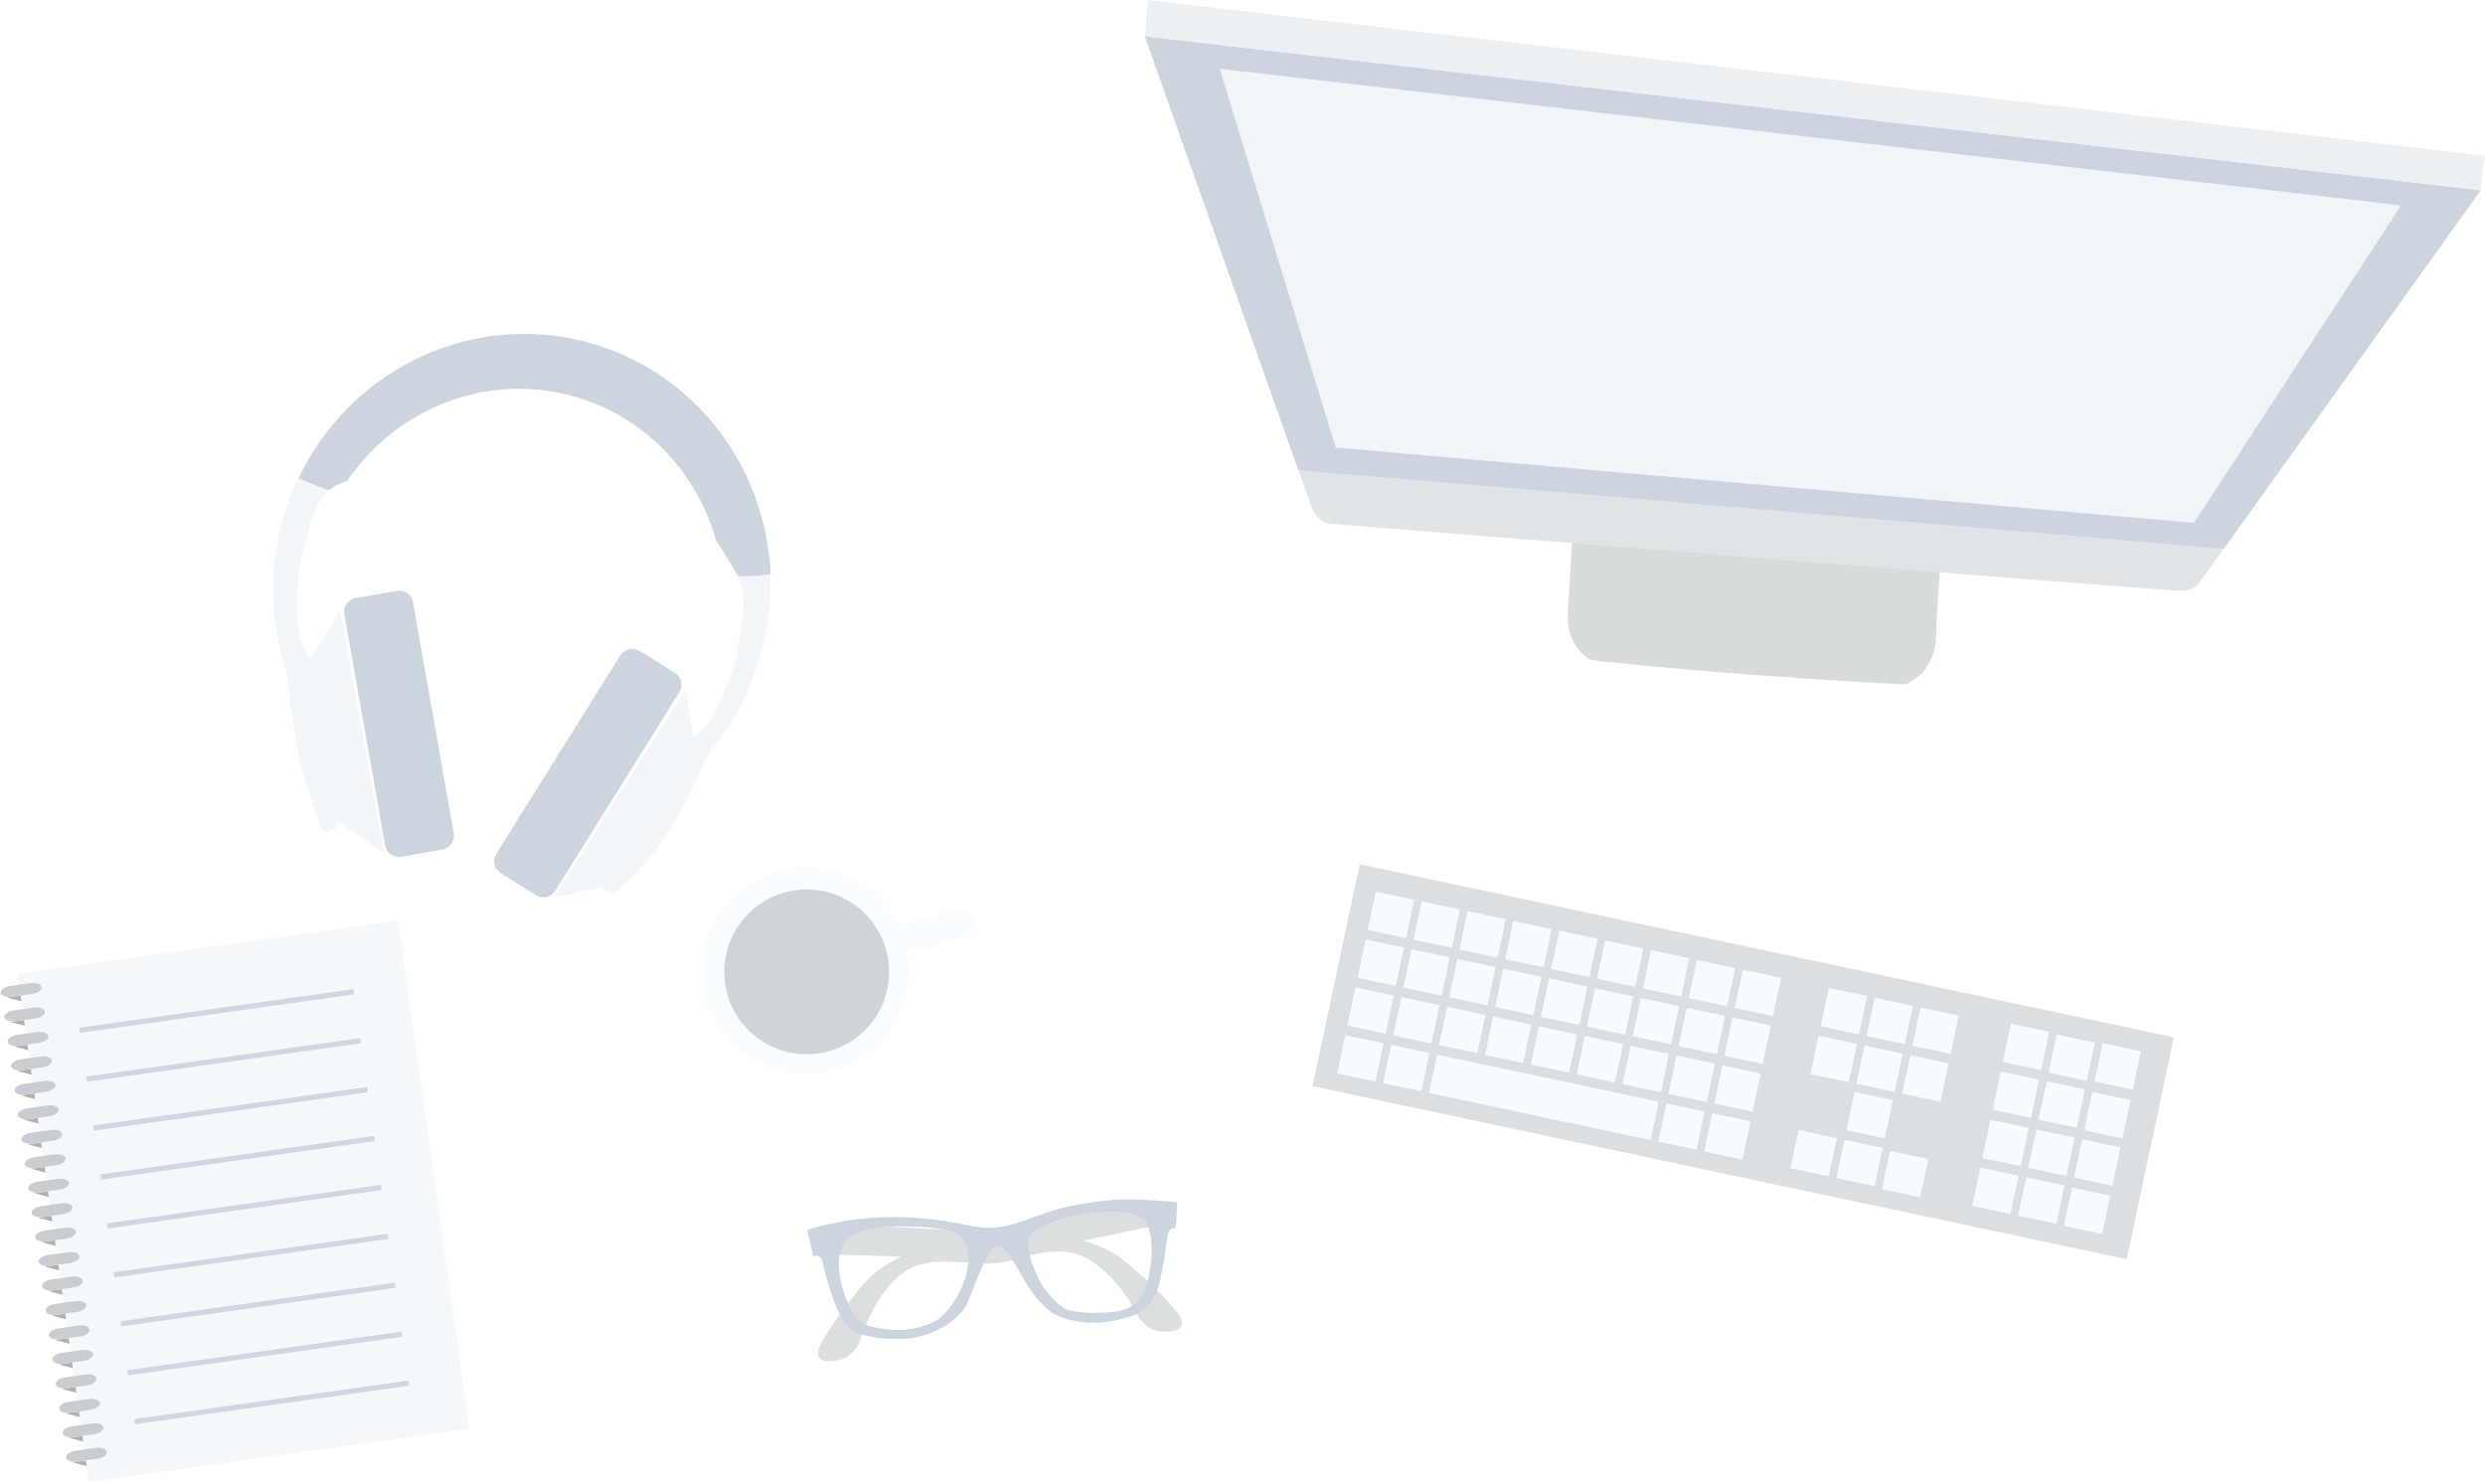
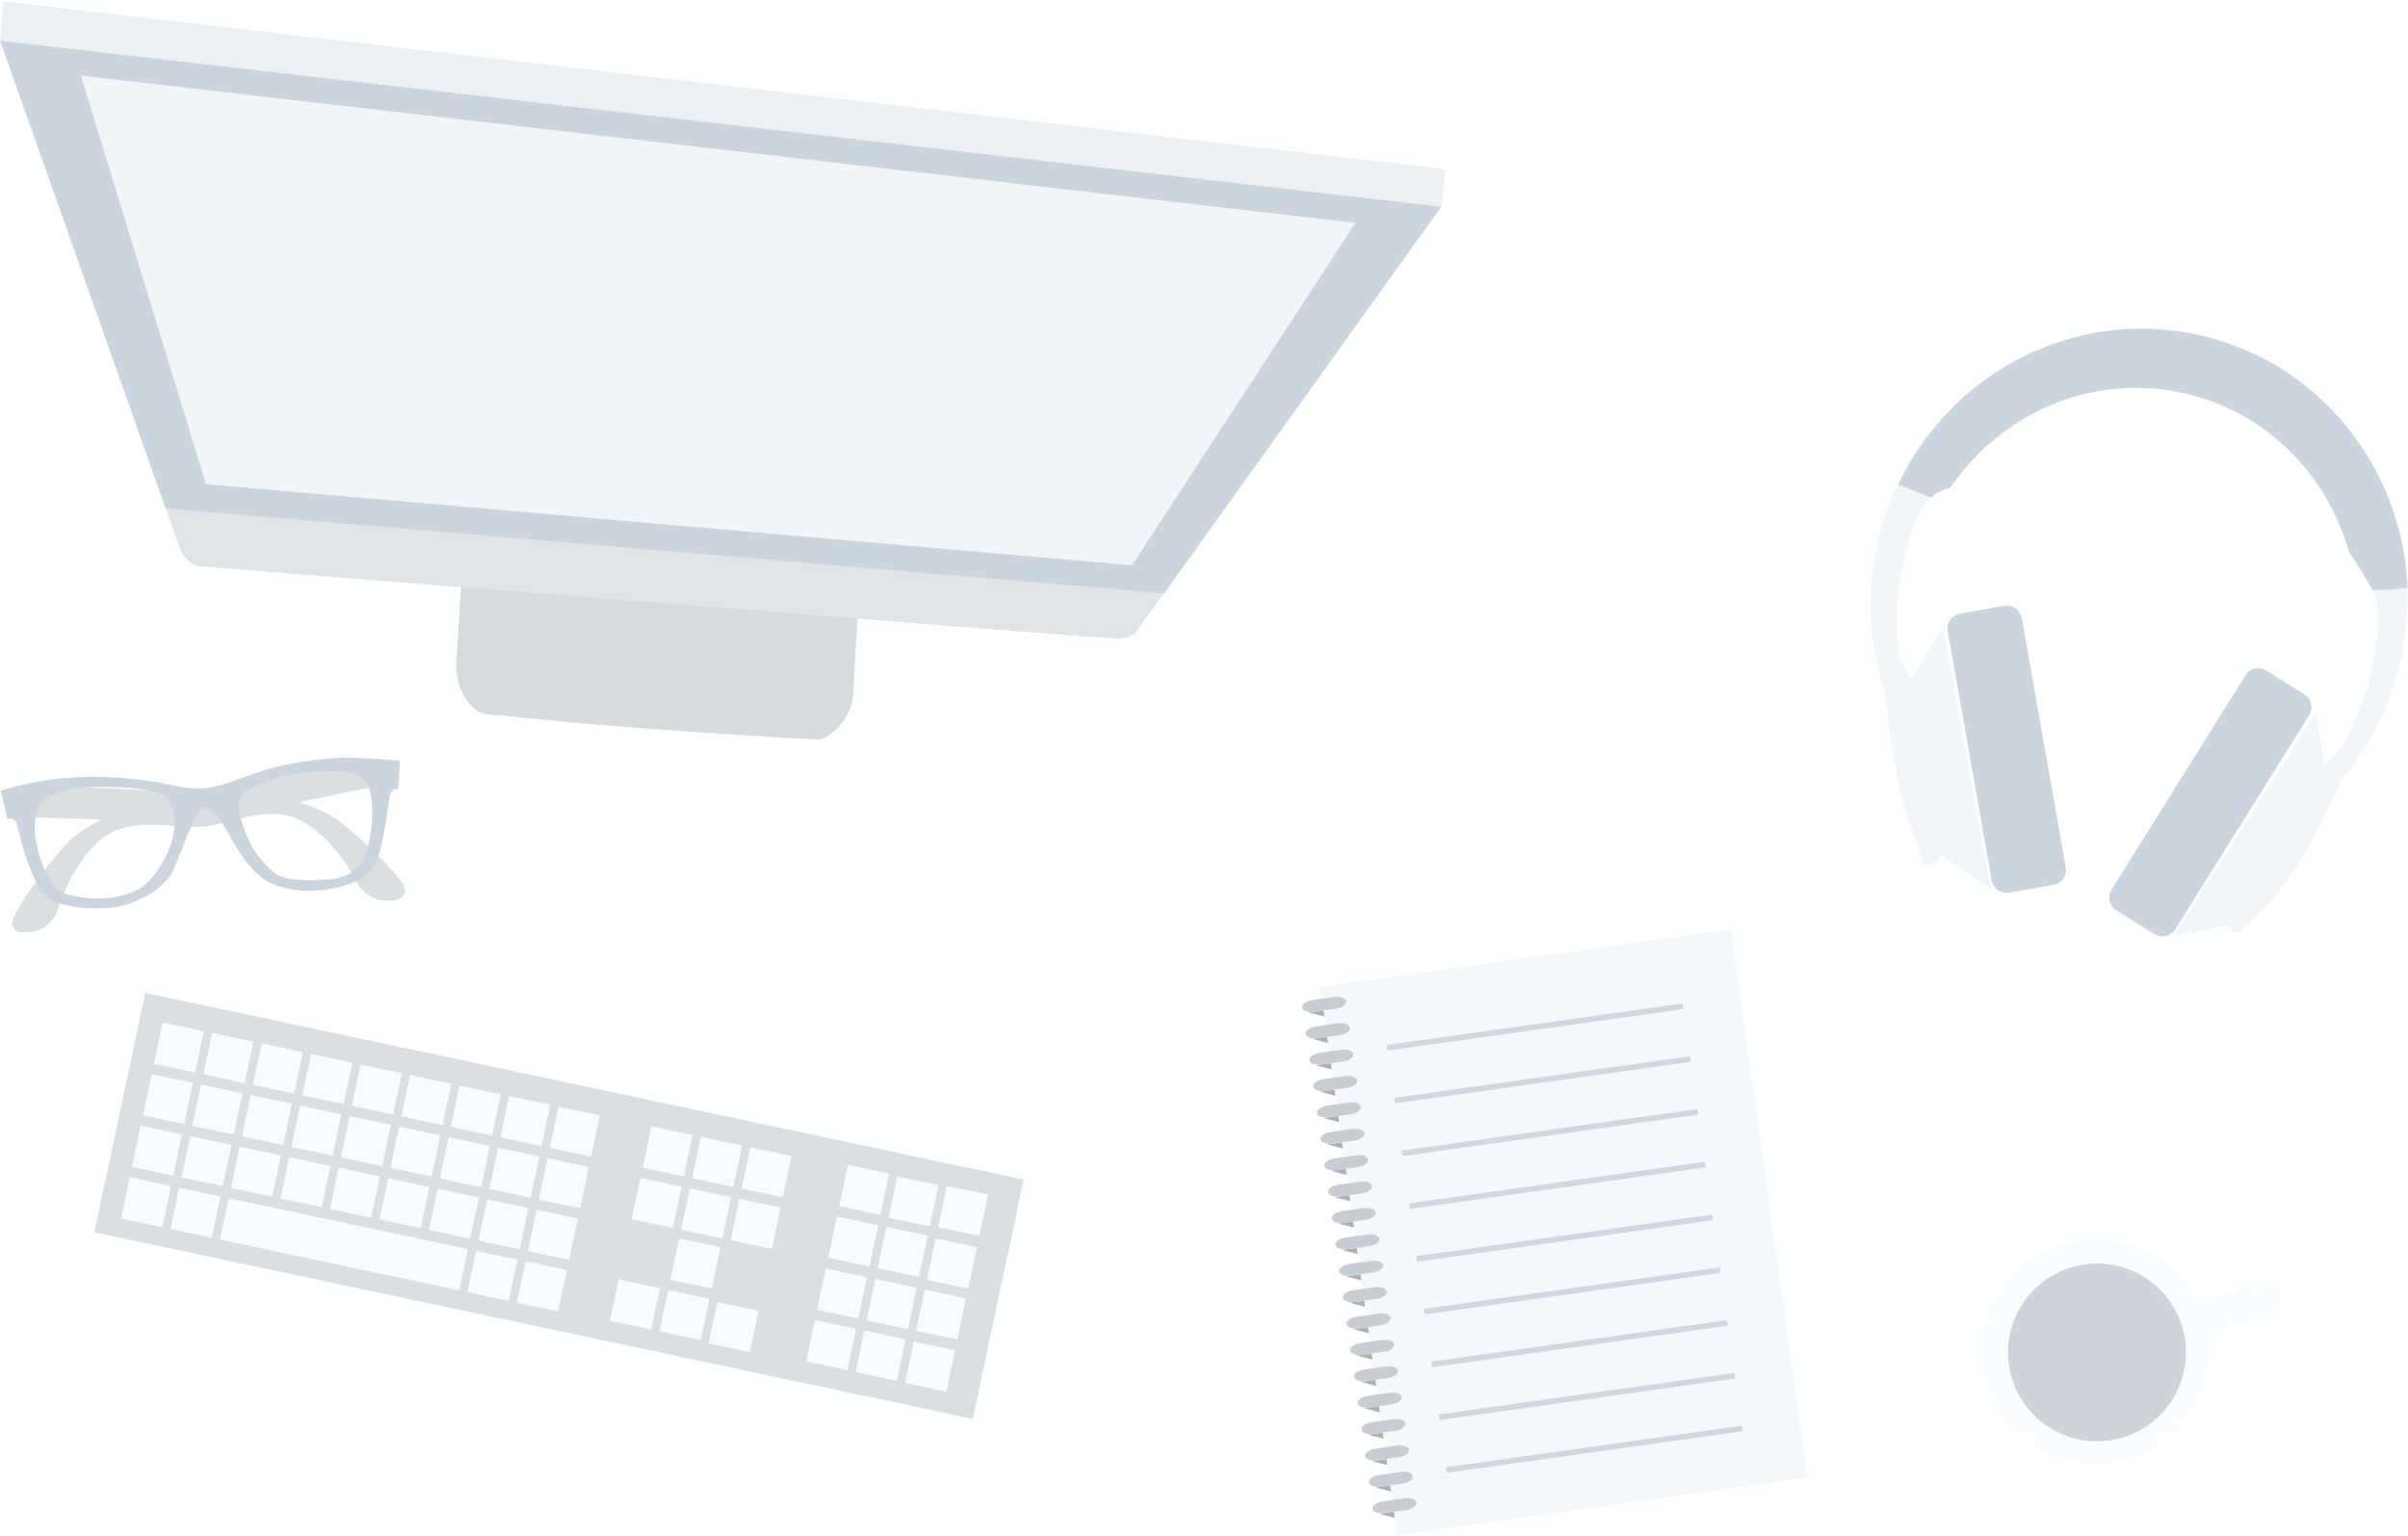
- <svg xmlns="http://www.w3.org/2000/svg" width="1424px" height="850px" viewBox="0 0 1424 850" version="1.1">
+ <svg xmlns="http://www.w3.org/2000/svg" width="1279px" height="816px" viewBox="0 0 1279 816" version="1.1">
  <defs />
  <g id="UI" stroke="none" stroke-width="1" fill="none" fill-rule="evenodd">
-     <g id="Dev-Offered-Tickets-Copy-6" transform="translate(-377, -132)">
-       <g id="Group" transform="translate(374, 132)">
-         <g transform="translate(1002.515, 608.0491) rotate(12) translate(-1002.515, -608.0491) translate(763.5145, 542.5491)">
+     <g id="Dev-Offered-Tickets-Copy-7" transform="translate(-403, -162.4204)">
+       <g id="Group" transform="translate(403, 163)">
+         <g transform="translate(297.5145, 639.6698) rotate(12) translate(-297.5145, -639.6698) translate(58.51453, 574.1698)">
          <rect id="Rectangle-771" fill="#DCDFE1" x="9.09494702e-13" y="1" width="477" height="130" />
          <rect id="Rectangle-806" fill="#F8FBFD" x="227.303" y="98.5" width="22.394" height="22.414" />
          <rect id="Rectangle-805" fill="#F8FBFD" x="200.43" y="98.5" width="22.394" height="22.414" />
          <rect id="Rectangle-800" fill="#F8FBFD" x="66.063" y="98.5" width="129.887" height="22.414" />
          <rect id="Rectangle-799" fill="#F8FBFD" x="39.19" y="98.5" width="22.394" height="22.414" />
          <rect id="Rectangle-798" fill="#F8FBFD" x="12.317" y="98.5" width="22.394" height="22.414" />
          <rect id="Rectangle-797" fill="#F8FBFD" x="227.303" y="70.483" width="22.394" height="22.414" />
          <rect id="Rectangle-796" fill="#F8FBFD" x="200.43" y="70.483" width="22.394" height="22.414" />
          <rect id="Rectangle-795" fill="#F8FBFD" x="173.556" y="70.483" width="22.394" height="22.414" />
          <rect id="Rectangle-794" fill="#F8FBFD" x="146.683" y="70.483" width="22.394" height="22.414" />
          <rect id="Rectangle-793" fill="#F8FBFD" x="119.81" y="70.483" width="22.394" height="22.414" />
          <rect id="Rectangle-792" fill="#F8FBFD" x="92.937" y="70.483" width="22.394" height="22.414" />
          <rect id="Rectangle-791" fill="#F8FBFD" x="66.063" y="70.483" width="22.394" height="22.414" />
          <rect id="Rectangle-790" fill="#F8FBFD" x="39.19" y="70.483" width="22.394" height="22.414" />
          <rect id="Rectangle-789" fill="#F8FBFD" x="12.317" y="70.483" width="22.394" height="22.414" />
          <rect id="Rectangle-788" fill="#F8FBFD" x="227.303" y="42.466" width="22.394" height="22.414" />
          <rect id="Rectangle-787" fill="#F8FBFD" x="200.43" y="42.466" width="22.394" height="22.414" />
          <rect id="Rectangle-786" fill="#F8FBFD" x="173.556" y="42.466" width="22.394" height="22.414" />
          <rect id="Rectangle-785" fill="#F8FBFD" x="146.683" y="42.466" width="22.394" height="22.414" />
          <rect id="Rectangle-784" fill="#F8FBFD" x="119.81" y="42.466" width="22.394" height="22.414" />
          <rect id="Rectangle-783" fill="#F8FBFD" x="92.937" y="42.466" width="22.394" height="22.414" />
          <rect id="Rectangle-782" fill="#F8FBFD" x="66.063" y="42.466" width="22.394" height="22.414" />
          <rect id="Rectangle-781" fill="#F8FBFD" x="39.19" y="42.466" width="22.394" height="22.414" />
          <rect id="Rectangle-780" fill="#F8FBFD" x="12.317" y="42.466" width="22.394" height="22.414" />
          <rect id="Rectangle-779" fill="#F8FBFD" x="227.303" y="14.448" width="22.394" height="22.414" />
          <rect id="Rectangle-778" fill="#F8FBFD" x="200.43" y="14.448" width="22.394" height="22.414" />
          <rect id="Rectangle-777" fill="#F8FBFD" x="173.556" y="14.448" width="22.394" height="22.414" />
          <rect id="Rectangle-788-Copy" fill="#F8FBFD" x="331.437" y="42.466" width="22.394" height="22.414" />
          <rect id="Rectangle-787-Copy" fill="#F8FBFD" x="304.563" y="42.466" width="22.394" height="22.414" />
          <rect id="Rectangle-786-Copy" fill="#F8FBFD" x="277.69" y="42.466" width="22.394" height="22.414" />
          <rect id="Rectangle-779-Copy" fill="#F8FBFD" x="331.437" y="14.448" width="22.394" height="22.414" />
          <rect id="Rectangle-778-Copy" fill="#F8FBFD" x="304.563" y="14.448" width="22.394" height="22.414" />
          <rect id="Rectangle-777-Copy" fill="#F8FBFD" x="277.69" y="14.448" width="22.394" height="22.414" />
          <rect id="Rectangle-788-Copy-2" fill="#F8FBFD" x="331.437" y="98.5" width="22.394" height="22.414" />
          <rect id="Rectangle-787-Copy-2" fill="#F8FBFD" x="304.563" y="97.659" width="22.394" height="22.414" />
          <rect id="Rectangle-786-Copy-2" fill="#F8FBFD" x="277.69" y="97.659" width="22.394" height="22.414" />
          <rect id="Rectangle-778-Copy-2" fill="#F8FBFD" x="304.563" y="69.642" width="22.394" height="22.414" />
          <rect id="Rectangle-788-Copy-4" fill="#F8FBFD" x="437.81" y="41.345" width="22.394" height="22.414" />
          <rect id="Rectangle-787-Copy-3" fill="#F8FBFD" x="410.937" y="40.784" width="22.394" height="22.414" />
          <rect id="Rectangle-787-Copy-4" fill="#F8FBFD" x="410.937" y="13.328" width="22.394" height="22.414" />
          <rect id="Rectangle-786-Copy-3" fill="#F8FBFD" x="384.063" y="40.784" width="22.394" height="22.414" />
          <rect id="Rectangle-779-Copy-2" fill="#F8FBFD" x="437.81" y="12.767" width="22.394" height="22.414" />
          <rect id="Rectangle-777-Copy-2" fill="#F8FBFD" x="384.063" y="12.767" width="22.394" height="22.414" />
          <rect id="Rectangle-788-Copy-3" fill="#F8FBFD" x="437.81" y="97.379" width="22.394" height="22.414" />
          <rect id="Rectangle-786-Copy-4" fill="#F8FBFD" x="384.063" y="97.099" width="22.394" height="22.414" />
          <rect id="Rectangle-778-Copy-3" fill="#F8FBFD" x="410.937" y="69.082" width="22.394" height="22.414" />
          <rect id="Rectangle-778-Copy-5" fill="#F8FBFD" x="384.063" y="69.082" width="22.394" height="22.414" />
          <rect id="Rectangle-778-Copy-6" fill="#F8FBFD" x="437.81" y="69.082" width="22.394" height="22.414" />
          <rect id="Rectangle-778-Copy-4" fill="#F8FBFD" x="410.937" y="97.099" width="22.394" height="22.414" />
          <rect id="Rectangle-776" fill="#F8FBFD" x="146.683" y="14.448" width="22.394" height="22.414" />
          <rect id="Rectangle-775" fill="#F8FBFD" x="119.81" y="14.448" width="22.394" height="22.414" />
          <rect id="Rectangle-774" fill="#F8FBFD" x="92.937" y="14.448" width="22.394" height="22.414" />
          <rect id="Rectangle-773" fill="#F8FBFD" x="66.063" y="14.448" width="22.394" height="22.414" />
          <rect id="Rectangle-772-Copy" fill="#F8FBFD" x="39.19" y="14.448" width="22.394" height="22.414" />
          <rect id="Rectangle-772" fill="#F8FBFD" x="12.317" y="14.448" width="22.394" height="22.414" />
        </g>
-         <g transform="translate(659, 0)">
+         <g transform="translate(0, 0.136858)">
          <path d="M245.093,307.056 L455.678,324.354 C455.678,324.354 453.525,358.607 453.266,367.204 C452.989,376.383 446.838,384.326 444.91,386.057 C437.464,392.747 434.976,392.191 434.976,392.191 C434.976,392.191 333.451,386.974 267.932,379.465 C265.4,379.175 263.959,379.465 258.665,378.614 C253.372,377.763 253.197,376.797 248.921,372.721 C248.917,372.717 245.727,368.652 244.067,363.993 C242.305,359.045 242.352,352.536 242.352,352.536 L245.093,307.056 Z" id="Rectangle-830-Copy" fill="#D7DBDC" />
          <path d="M96.135,292.185 L0.049,20.796 L765.517,109.07 C765.517,109.07 602.737,336.222 602.737,335.953 C602.205,336.222 598.399,338.569 594.385,338.569 C593.341,339.317 104.866,300.043 104.866,300.043 C103.217,299.262 98.975,297.441 96.135,292.185 Z" id="Rectangle-826-Copy" fill="#E1E4E6" />
          <path d="M0.075,20.809 L765.518,109.043 L618.314,314.436 L88.02,269.361 L0.075,20.809 Z" id="Rectangle-827-Copy" fill="#CCD4DE" />
          <path d="M42.966,39.417 L719.924,117.685 L601.24,299.602 L109.386,256.481 L42.966,39.417 Z" id="Rectangle-828-Copy" fill="#F2F5F7" />
          <path d="M1.774,0 L767.792,89.242 L765.533,109.047 L0,20.824 L1.774,0 Z" id="Rectangle-829-Copy" fill="#EDF0F2" />
        </g>
-         <g transform="translate(136.95, 689.1032) rotate(-8) translate(-136.95, -689.1032) translate(20.44998, 541.1032)">
+         <g transform="translate(825.107, 654.7847) rotate(-8) translate(-825.107, -654.7847) translate(708.607, 506.7847)">
          <polygon id="Triangle-39" fill="#B0B0B0" transform="translate(19.08721, 285.677) scale(1, -1) translate(-19.08721, -285.677) " points="19.087 282.531 34.029 288.823 4.146 288.823 " />
          <polygon id="Triangle-38" fill="#B0B0B0" transform="translate(19.08721, 271.5218) scale(1, -1) translate(-19.08721, -271.5218) " points="19.087 268.376 34.029 274.667 4.146 274.667 " />
          <polygon id="Triangle-37" fill="#B0B0B0" transform="translate(19.08721, 257.3666) scale(1, -1) translate(-19.08721, -257.3666) " points="19.087 254.221 34.029 260.512 4.146 260.512 " />
          <polygon id="Triangle-36" fill="#B0B0B0" transform="translate(19.08721, 243.2113) scale(1, -1) translate(-19.08721, -243.2113) " points="19.087 240.066 34.029 246.357 4.146 246.357 " />
          <polygon id="Triangle-35" fill="#B0B0B0" transform="translate(19.08721, 229.0561) scale(1, -1) translate(-19.08721, -229.0561) " points="19.087 225.911 34.029 232.202 4.146 232.202 " />
          <polygon id="Triangle-34" fill="#B0B0B0" transform="translate(19.08721, 214.9009) scale(1, -1) translate(-19.08721, -214.9009) " points="19.087 211.755 34.029 218.047 4.146 218.047 " />
          <polygon id="Triangle-33" fill="#B0B0B0" transform="translate(19.08721, 200.7457) scale(1, -1) translate(-19.08721, -200.7457) " points="19.087 197.6 34.029 203.891 4.146 203.891 " />
          <polygon id="Triangle-32" fill="#B0B0B0" transform="translate(19.08721, 186.5905) scale(1, -1) translate(-19.08721, -186.5905) " points="19.087 183.445 34.029 189.736 4.146 189.736 " />
          <polygon id="Triangle-31" fill="#B0B0B0" transform="translate(19.08721, 172.4353) scale(1, -1) translate(-19.08721, -172.4353) " points="19.087 169.29 34.029 175.581 4.146 175.581 " />
          <polygon id="Triangle-30" fill="#B0B0B0" transform="translate(19.08721, 158.2801) scale(1, -1) translate(-19.08721, -158.2801) " points="19.087 155.134 34.029 161.426 4.146 161.426 " />
          <polygon id="Triangle-29" fill="#B0B0B0" transform="translate(19.08721, 144.1249) scale(1, -1) translate(-19.08721, -144.1249) " points="19.087 140.979 34.029 147.27 4.146 147.27 " />
          <polygon id="Triangle-28" fill="#B0B0B0" transform="translate(19.08721, 129.9697) scale(1, -1) translate(-19.08721, -129.9697) " points="19.087 126.824 34.029 133.115 4.146 133.115 " />
          <polygon id="Triangle-27" fill="#B0B0B0" transform="translate(19.08721, 115.8145) scale(1, -1) translate(-19.08721, -115.8145) " points="19.087 112.669 34.029 118.96 4.146 118.96 " />
          <polygon id="Triangle-26" fill="#B0B0B0" transform="translate(19.08721, 101.6593) scale(1, -1) translate(-19.08721, -101.6593) " points="19.087 98.514 34.029 104.805 4.146 104.805 " />
          <polygon id="Triangle-25" fill="#B0B0B0" transform="translate(19.08721, 87.50405) scale(1, -1) translate(-19.08721, -87.50405) " points="19.087 84.358 34.029 90.65 4.146 90.65 " />
          <polygon id="Triangle-24" fill="#B0B0B0" transform="translate(19.08721, 73.34884) scale(1, -1) translate(-19.08721, -73.34884) " points="19.087 70.203 34.029 76.494 4.146 76.494 " />
          <polygon id="Triangle-23" fill="#B0B0B0" transform="translate(19.08721, 59.19364) scale(1, -1) translate(-19.08721, -59.19364) " points="19.087 56.048 34.029 62.339 4.146 62.339 " />
          <polygon id="Triangle-22" fill="#B0B0B0" transform="translate(19.08721, 45.03843) scale(1, -1) translate(-19.08721, -45.03843) " points="19.087 41.893 34.029 48.184 4.146 48.184 " />
          <polygon id="Triangle-21-Copy" fill="#B0B0B0" transform="translate(19.08721, 30.88322) scale(1, -1) translate(-19.08721, -30.88322) " points="19.087 27.738 34.029 34.029 4.146 34.029 " />
          <polygon id="Triangle-21" fill="#B0B0B0" transform="translate(19.08721, 16.72801) scale(1, -1) translate(-19.08721, -16.72801) " points="19.087 13.582 34.029 19.874 4.146 19.874 " />
          <rect id="Rectangle-836" fill="#F5F8FA" x="12.01" y="1" width="220.192" height="294.114" />
          <g transform="translate(43.46563, 35.60162)" stroke="#D1D7DE" stroke-width="3" stroke-linecap="square">
            <path d="M0.786,228.843 L156.494,228.843" id="Line-9" />
            <path d="M0.786,200.532 L156.494,200.532" id="Line-8" />
            <path d="M0.786,172.222 L156.494,172.222" id="Line-7" />
            <path d="M0.786,143.911 L156.494,143.911" id="Line-6" />
            <path d="M0.786,115.601 L156.494,115.601" id="Line-5" />
            <path d="M0.786,87.29 L156.494,87.29" id="Line-4" />
            <path d="M0.786,58.98 L156.494,58.98" id="Line-3" />
            <path d="M0.786,30.67 L156.494,30.67" id="Line-2" />
            <path d="M0.786,2.359 L156.494,2.359" id="Line-Copy-17" />
          </g>
          <rect id="Rectangle-849" fill="#C9CDD1" x="1" y="191.309" width="23.592" height="6.291" rx="6" />
          <rect id="Rectangle-855" fill="#C9CDD1" x="1" y="276.24" width="23.592" height="6.291" rx="6" />
          <rect id="Rectangle-854" fill="#C9CDD1" x="1" y="262.085" width="23.592" height="6.291" rx="6" />
          <rect id="Rectangle-853" fill="#C9CDD1" x="1" y="247.93" width="23.592" height="6.291" rx="6" />
          <rect id="Rectangle-852" fill="#C9CDD1" x="1" y="233.775" width="23.592" height="6.291" rx="6" />
          <rect id="Rectangle-851" fill="#C9CDD1" x="1" y="219.619" width="23.592" height="6.291" rx="6" />
          <rect id="Rectangle-850" fill="#C9CDD1" x="1" y="205.464" width="23.592" height="6.291" rx="6" />
          <rect id="Rectangle-848" fill="#C9CDD1" x="1" y="177.154" width="23.592" height="6.291" rx="6" />
          <rect id="Rectangle-847" fill="#C9CDD1" x="1" y="162.998" width="23.592" height="6.291" rx="6" />
          <rect id="Rectangle-846" fill="#C9CDD1" x="1" y="148.843" width="23.592" height="6.291" rx="6" />
          <rect id="Rectangle-845" fill="#C9CDD1" x="1" y="134.688" width="23.592" height="6.291" rx="6" />
          <rect id="Rectangle-844" fill="#C9CDD1" x="1" y="120.533" width="23.592" height="6.291" rx="6" />
          <rect id="Rectangle-843" fill="#C9CDD1" x="1" y="106.378" width="23.592" height="6.291" rx="6" />
          <rect id="Rectangle-842" fill="#C9CDD1" x="1" y="92.222" width="23.592" height="6.291" rx="6" />
          <rect id="Rectangle-841" fill="#C9CDD1" x="1" y="78.067" width="23.592" height="6.291" rx="6" />
          <rect id="Rectangle-840" fill="#C9CDD1" x="1" y="63.912" width="23.592" height="6.291" rx="6" />
          <rect id="Rectangle-839" fill="#C9CDD1" x="1" y="49.757" width="23.592" height="6.291" rx="6" />
          <rect id="Rectangle-838" fill="#C9CDD1" x="1" y="35.602" width="23.592" height="6.291" rx="6" />
          <rect id="Rectangle-837-Copy" fill="#C9CDD1" x="1" y="21.446" width="23.592" height="6.291" rx="6" />
          <rect id="Rectangle-837" fill="#C9CDD1" x="1" y="7.291" width="23.592" height="6.291" rx="6" />
        </g>
-         <g id="Rectangle-857-+-Oval-441-+-Oval-441-Copy" transform="translate(405.1629, 496.8299)">
+         <g id="Rectangle-857-+-Oval-441-+-Oval-441-Copy" transform="translate(1053.701, 657.7847)">
          <path d="M100.594,45.339 C99.086,40.947 101.864,36.298 106.796,34.955 L145.5,24.42 C150.433,23.077 155.658,25.558 157.163,29.941 L157.163,29.941 C158.671,34.333 155.893,38.982 150.961,40.325 L112.257,50.86 C107.324,52.203 102.099,49.722 100.594,45.339 L100.594,45.339 L100.594,45.339 Z" id="Rectangle-857" fill="#FAFDFF" />
-           <ellipse id="Oval-441" fill="#FAFDFF" cx="59.394" cy="59.394" rx="59.394" ry="59.394" />
-           <ellipse id="Oval-441-Copy" fill="#D0D3D7" cx="60.11" cy="60.11" rx="47.229" ry="47.229" />
+           <circle id="Oval-441" fill="#FAFDFF" cx="59.394" cy="59.394" r="59.394" />
+           <circle id="Oval-441-Copy" fill="#D0D3D7" cx="60.11" cy="60.11" r="47.229" />
        </g>
-         <g id="Rectangle-858-+-Rectangle-859-+-Rectangle-859-Copy-+-Rectangle-858-Copy" transform="translate(298.5109, 349.896) rotate(12) translate(-298.5109, -349.896) translate(155.0109, 189.896)">
+         <g id="Rectangle-858-+-Rectangle-859-+-Rectangle-859-Copy-+-Rectangle-858-Copy" transform="translate(1132.701, 332.5713) rotate(12) translate(-1132.701, -332.5713) translate(989.2009, 172.5713)">
          <rect id="Rectangle-858" fill="#CCD4DE" transform="translate(91.62217, 237.352) rotate(-22) translate(-91.62217, -237.352) " x="71.644" y="162.103" width="39.955" height="150.499" rx="8" />
          <g id="Rectangle-859-+-Rectangle-859-Copy" transform="translate(1, 0)">
            <path d="M257.312,209.957 C259.983,206.627 262.963,202.389 264.534,198.421 C267.784,190.208 271.456,166.693 271.456,166.693 C271.456,166.693 271.956,145.036 270.269,132.84 C269.648,128.354 268.096,122.285 264.534,116.647 C262.197,112.951 252.503,103.013 246.105,96.608 L246.105,96.608 C226.094,58.583 186.852,32.741 141.716,32.741 C92.381,32.741 50.086,63.616 32.252,107.529 C29.571,108.881 25.477,111.391 23.212,114.975 C19.649,120.613 18.097,126.682 17.477,131.167 C15.789,143.364 16.289,165.021 16.289,165.021 C16.289,165.021 19.961,189.018 23.212,197.231 C25.371,202.686 30.195,208.44 33.216,211.714 L44.064,181.194 L97.813,311.627 L68.134,299.427 L68.134,299.427 C67.999,301.542 67.735,303.318 67.735,303.318 L63.53,306.408 C63.53,306.408 59.967,306.816 59.474,305.754 C54.678,295.43 44.83,282.574 38.783,268.498 C31.497,251.54 25.276,233.838 21.066,221.044 C8.139,199.175 0.703,173.546 0.703,146.145 C0.703,65.933 64.429,0.908 143.04,0.908 C221.652,0.908 285.378,65.933 285.378,146.145 C285.378,171.569 278.976,195.467 267.727,216.253 C265.796,226.447 261.381,246.854 253.823,266.842 C250.443,275.783 245.806,285.741 240.981,293.544 C237.73,298.801 233.945,302.365 232.092,306.683 C231.485,308.097 227.232,306.683 227.232,306.683 L224.219,304.493 L197.948,316.38 L247.112,184.151 L257.312,209.957 Z" id="Rectangle-859" fill="#F3F6F8" />
            <path d="M262.993,114.164 C259.204,109.557 251.698,101.884 246.427,96.608 L246.427,96.608 C226.416,58.583 187.174,32.741 142.039,32.741 C92.703,32.741 50.409,63.616 32.574,107.529 C29.904,108.876 25.832,111.371 23.561,114.933 C16.963,113.868 10.617,112.786 5.027,111.806 C20.146,48.167 76.346,0.908 143.363,0.908 C209.462,0.908 265.037,46.881 281.054,109.199 C275.409,111.296 269.362,113.031 262.993,114.164 Z" id="Rectangle-859-Copy" fill="#CCD4DE" />
          </g>
          <rect id="Rectangle-858-Copy" fill="#CCD4DE" transform="translate(203.2866, 242.4798) scale(-1, 1) rotate(-20) translate(-203.2866, -242.4798) " x="183.348" y="167.376" width="39.878" height="150.207" rx="8" />
        </g>
-         <g id="Rectangle-863-+-Rectangle-863-Copy-+-Rectangle-861" transform="translate(574.7875, 731.8087) rotate(-5) translate(-574.7875, -731.8087) translate(468.2875, 691.3087)">
+         <g id="Rectangle-863-+-Rectangle-863-Copy-+-Rectangle-861" transform="translate(109.6245, 446.4915) rotate(-5) translate(-109.6245, -446.4915) translate(3.124543, 405.9915)">
          <path d="M13.485,79.604 C10.733,80.185 5.445,80.594 3.009,79.604 C-0.287,78.264 -0.272,75.092 0.404,73.14 C1.845,68.979 15.886,50.218 32.474,35.147 C41.817,26.659 61.658,20.479 61.658,20.479 L177.448,4.255 C177.448,4.255 193.487,6.315 199.65,9.249 C204.151,11.391 206.88,18.247 206.88,18.247 C206.88,18.247 167.562,22.389 139.374,26.469 C124.254,28.658 121.082,31.215 110.207,32.239 C101.493,33.059 82.461,28.916 72.122,28.734 C70.253,28.701 64.197,28.836 59.329,30.327 C53.864,32.001 49.454,35.226 45.529,38.756 C31.482,51.392 24.048,71.413 24.048,71.413 C24.048,71.413 19.418,78.351 13.485,79.604 Z" id="Rectangle-863" fill="#DCDFE0" />
          <path d="M15.965,79.604 C13.212,80.185 7.925,80.594 5.489,79.604 C2.193,78.264 2.208,75.092 2.884,73.14 C4.325,68.979 18.366,50.218 34.954,35.147 C44.297,26.659 64.137,20.479 64.137,20.479 L179.928,4.255 C179.928,4.255 195.967,6.315 202.13,9.249 C206.631,11.391 209.36,18.247 209.36,18.247 C209.36,18.247 170.042,22.389 141.854,26.469 C126.733,28.658 123.562,31.215 112.687,32.239 C103.973,33.059 84.941,28.916 74.602,28.734 C72.733,28.701 66.677,28.836 61.809,30.327 C56.343,32.001 51.934,35.226 48.009,38.756 C33.961,51.392 26.528,71.413 26.528,71.413 C26.528,71.413 21.898,78.351 15.965,79.604 Z" id="Rectangle-863-Copy" fill="#DCDFE0" transform="translate(105.942, 42.22906) scale(-1, 1) translate(-105.942, -42.22906) " />
          <path d="M0.047,4.08 C0.047,4.08 20.689,-1.38 49.592,1.019 C59.493,1.841 70.929,3.766 82.288,6.663 C90.748,8.82 98.869,12.264 107.87,12.189 C118.923,12.097 130.114,7.496 142.657,5.021 C155.292,2.527 169.268,2.159 177.72,2.262 C188.969,2.399 212.662,6.663 212.662,6.663 C212.662,6.663 212.589,8.299 211.721,13.222 C211.353,15.309 211.315,17.943 210.311,21.364 C210.184,21.795 208.823,21.348 207.887,21.742 C206.708,22.237 205.908,23.578 205.765,24.209 C203.102,35.988 202.92,36.851 200.284,46.01 C198.579,51.932 195.347,64.908 184.442,68.402 C175.457,71.281 156.424,74.717 139.314,65.931 C133.578,62.986 127.781,55.815 123.374,47.36 C117.477,36.047 113.314,23.218 107.87,22.652 C104.141,22.264 100.265,29.537 96.322,37.158 C92.044,45.425 87.809,54.156 86.894,55.391 C76.911,68.874 56.301,71.019 56.301,71.019 C56.301,71.019 48.401,71.381 40.156,70.172 C32.808,69.094 25.199,66.534 22.474,65.001 C10.787,58.424 7.617,22.791 6.718,21.364 C6.403,20.864 5.774,19.875 5.073,19.573 C3.773,19.011 2.256,19.363 2.256,19.363 L0.047,4.08 Z M22.785,54.992 C15.546,41.779 13.021,19.583 21.923,11.795 C29.111,5.504 44.158,5.739 55.663,6.913 C64.001,7.764 82.522,9.93 86.91,14.944 C96.459,25.852 86.722,47.847 74.501,58.54 C69.131,63.238 64.824,64.101 59.653,65.072 C53.056,66.312 45.197,66.595 33.481,62.999 C28.746,61.546 25.631,60.185 22.785,54.992 Z M142.147,61.133 C147.669,65.407 162.117,66.194 170.35,66.194 C179.597,66.194 186.475,61.945 189.991,54.994 C192.205,50.62 193.506,44.934 194.728,39.473 C196.057,33.529 196.758,20.321 193.411,15.998 C191.407,13.409 188.269,11.097 183.182,9.981 C175.656,8.33 165.324,8.578 159.953,8.578 C152.573,8.578 132.484,12.4 127.574,17.577 C122.46,22.968 127.574,37.198 129.035,41.914 C130.998,48.245 137.565,57.587 142.147,61.133 Z" id="Rectangle-861" fill="#CCD4DE" />
        </g>
      </g>
    </g>
  </g>
</svg>
